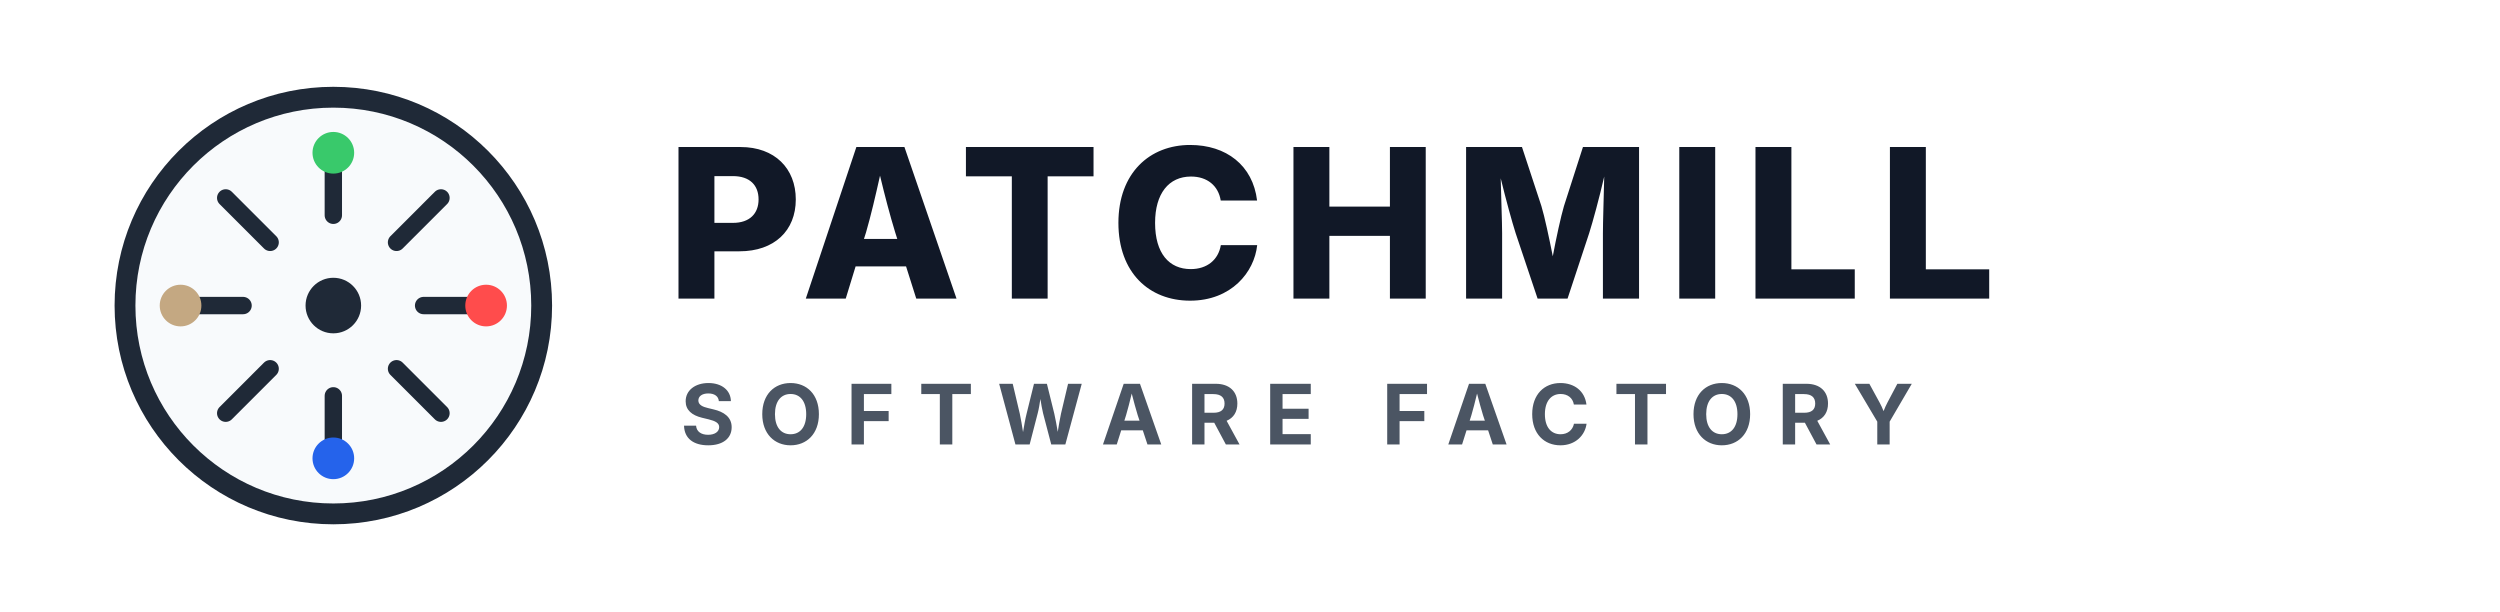
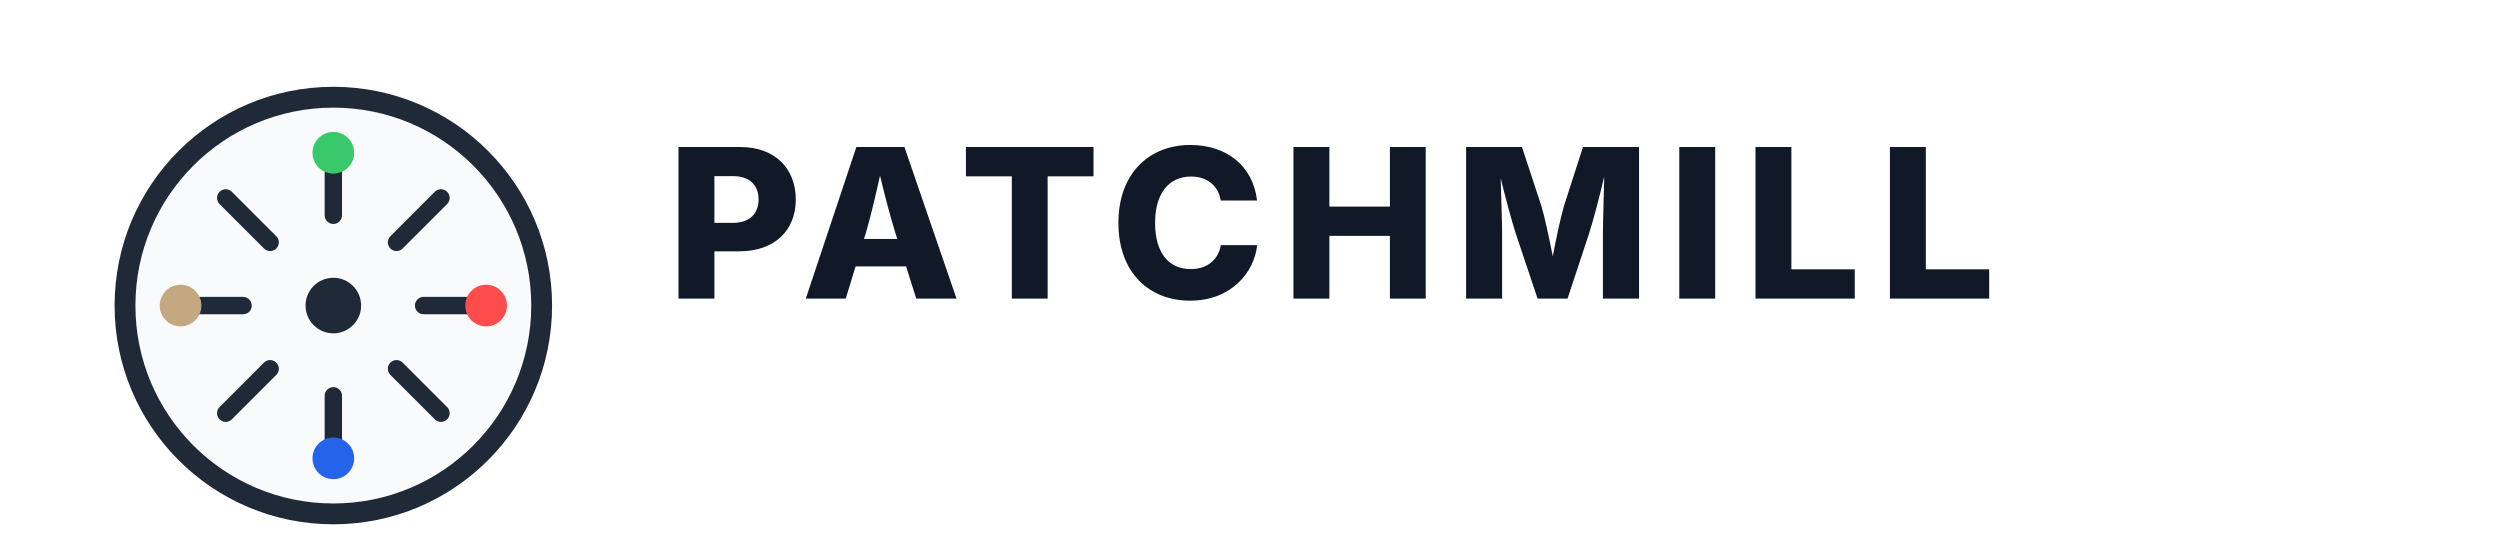
- <svg xmlns="http://www.w3.org/2000/svg" viewBox="0 0 360 88" role="img" aria-label="Patchmill">
+ <svg xmlns="http://www.w3.org/2000/svg" viewBox="0 0 360 78" role="img" aria-label="Patchmill">
  <g transform="translate(16 12)">
    <circle cx="32" cy="32" r="30" fill="#f8fafc" stroke="#1f2937" stroke-width="3" />
    <circle cx="32" cy="32" r="4" fill="#1f2937" />
    <g stroke="#1f2937" stroke-width="2.5" stroke-linecap="round">
      <path d="M32 10v9" />
      <path d="M32 45v9" />
      <path d="M10 32h9" />
      <path d="M45 32h9" />
      <path d="M16.5 16.5l6.4 6.4" />
      <path d="M41.1 41.1l6.4 6.4" />
      <path d="M47.5 16.5l-6.4 6.4" />
      <path d="M22.9 41.1l-6.4 6.4" />
    </g>
    <circle cx="32" cy="10" r="3" fill="#39c96b" />
    <circle cx="54" cy="32" r="3" fill="#ff4c4c" />
    <circle cx="32" cy="54" r="3" fill="#2563eb" />
    <circle cx="10" cy="32" r="3" fill="#c4a882" />
  </g>
  <text x="96" y="43" fill="#111827" font-family="Inter, ui-sans-serif, system-ui, -apple-system, BlinkMacSystemFont, 'Segoe UI', sans-serif" font-size="30" font-weight="800" letter-spacing="0.08em">PATCHMILL</text>
-   <text x="98" y="64" fill="#4b5563" font-family="Inter, ui-sans-serif, system-ui, -apple-system, BlinkMacSystemFont, 'Segoe UI', sans-serif" font-size="12" font-weight="700" letter-spacing="0.28em">SOFTWARE FACTORY</text>
</svg>
